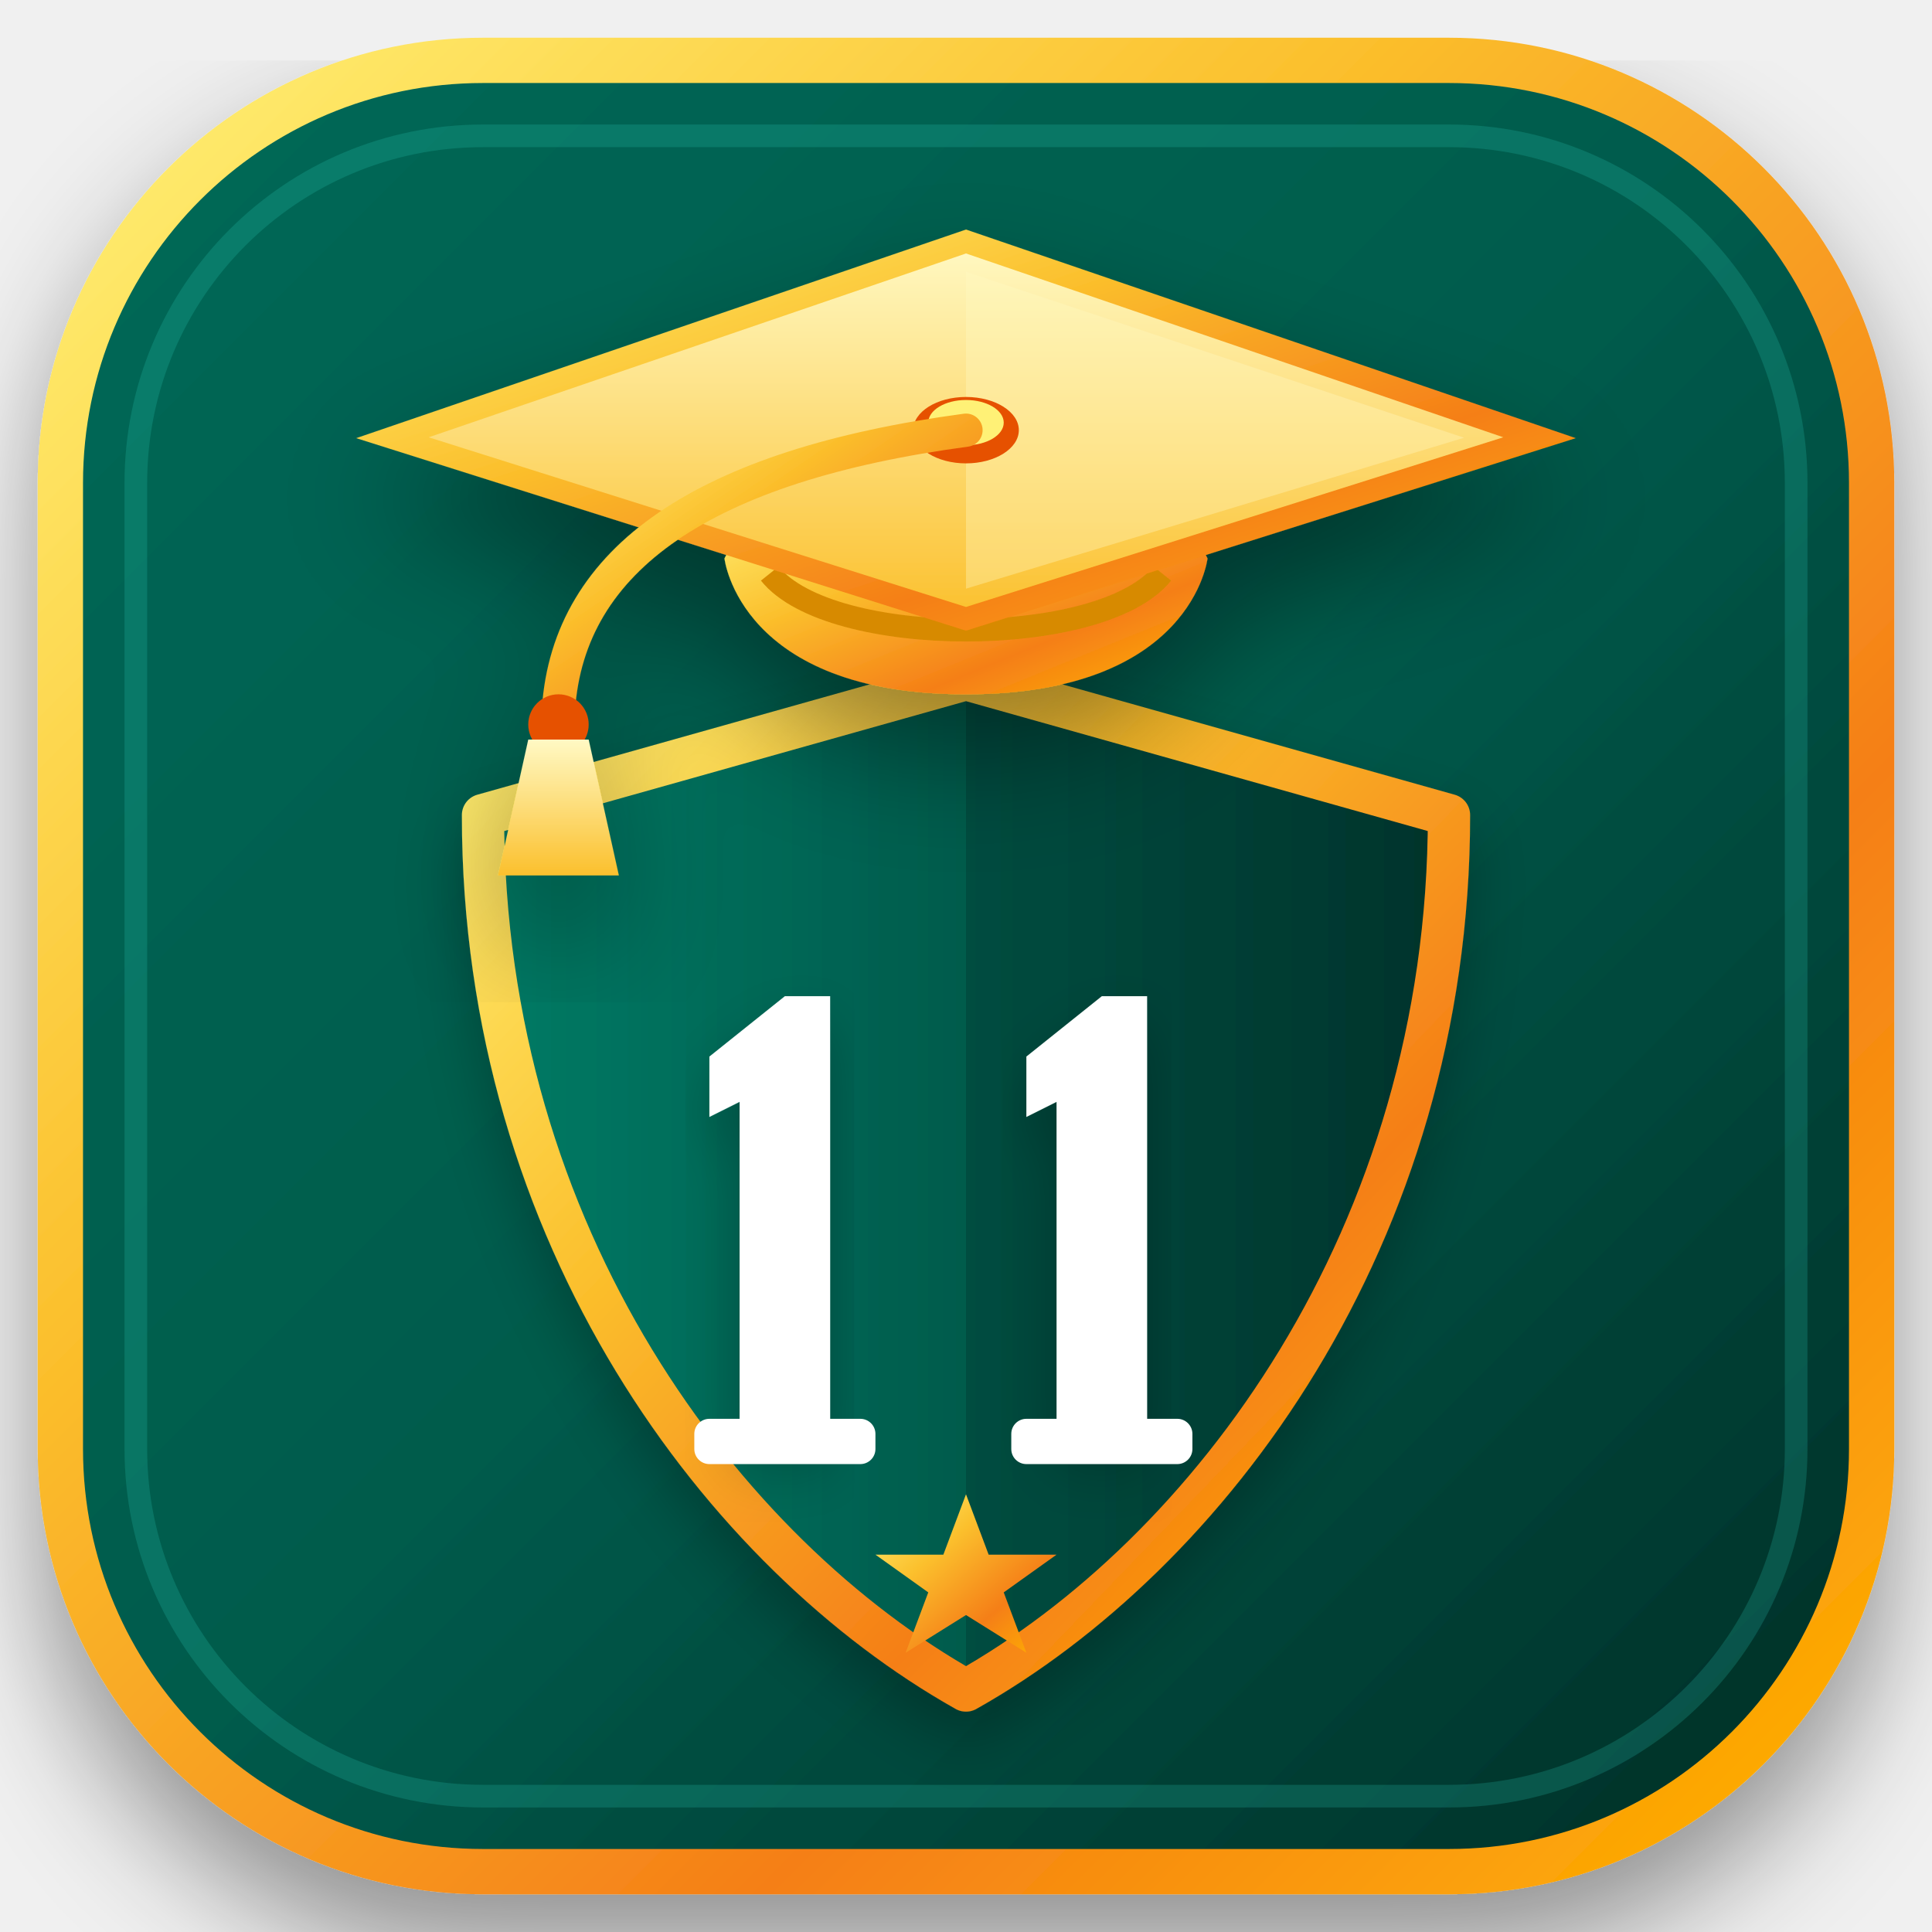
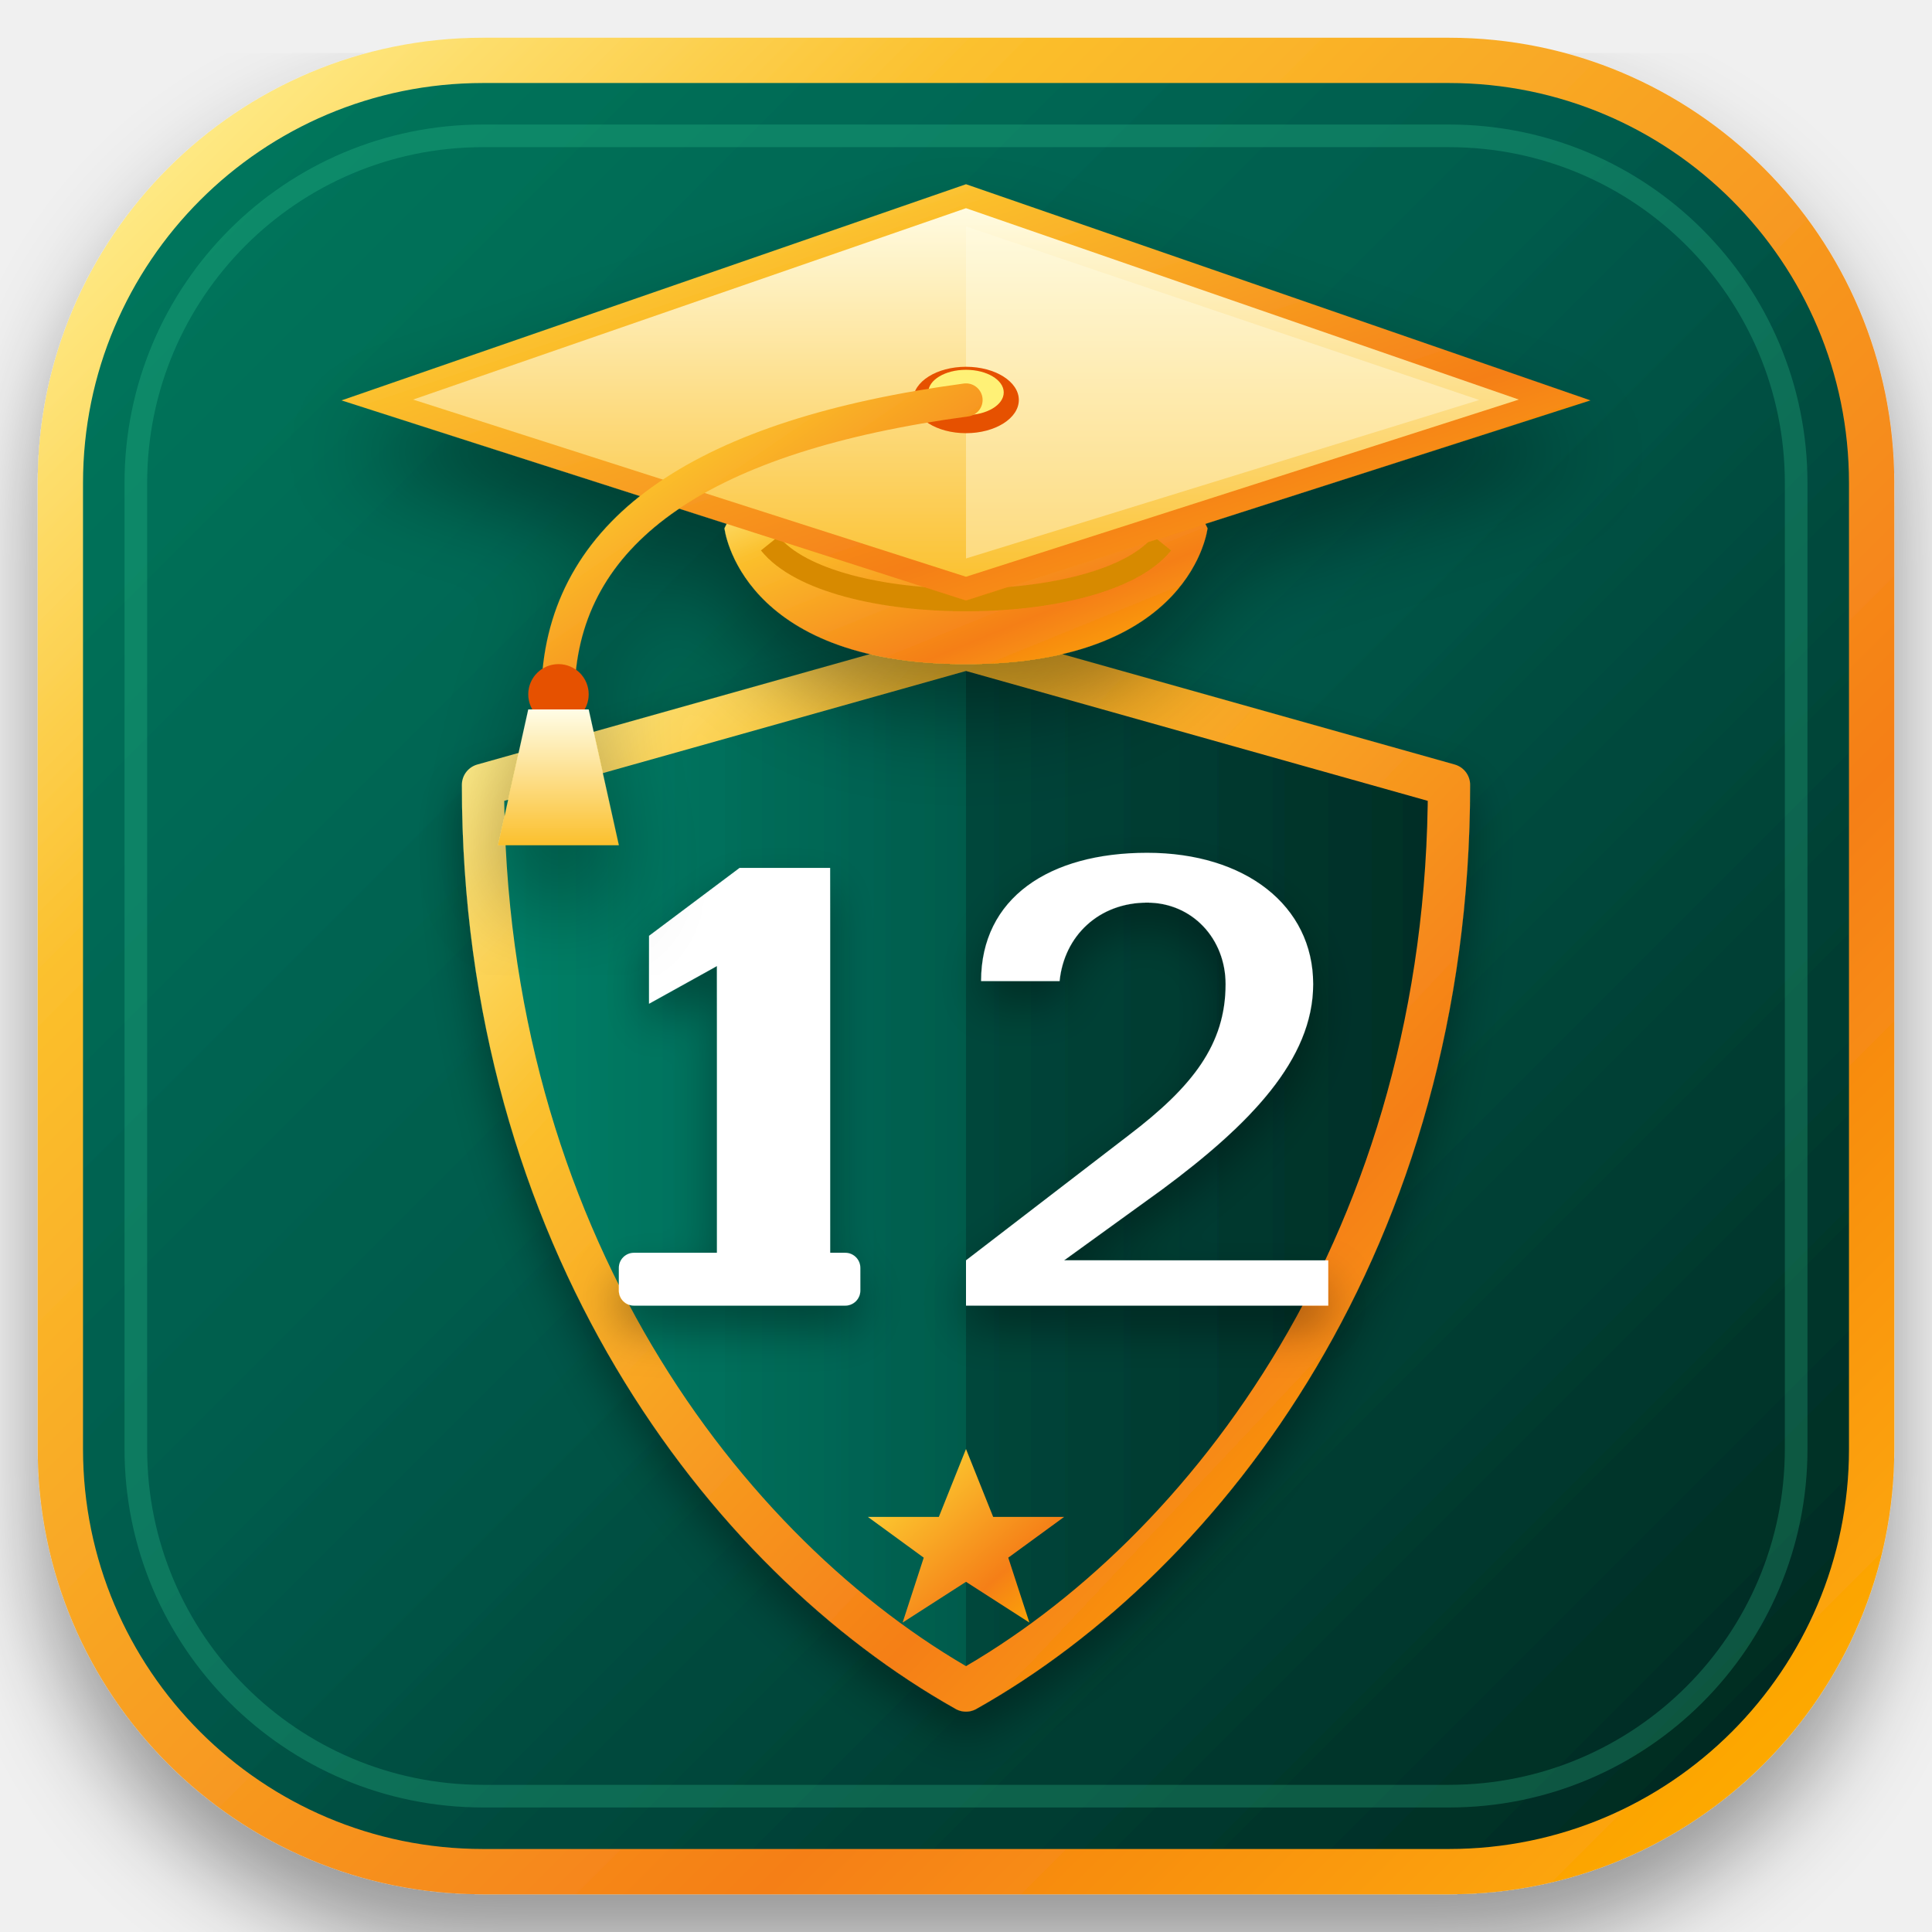
- <svg xmlns="http://www.w3.org/2000/svg" viewBox="0 0 128 128" width="100%" height="100%">
+ <svg xmlns="http://www.w3.org/2000/svg" viewBox="0 0 128 128" width="128" height="128">
  <defs>
    <linearGradient id="bgGrad" x1="0%" y1="0%" x2="100%" y2="100%">
-       <stop offset="0%" stop-color="#006956" />
-       <stop offset="50%" stop-color="#005B4C" />
-       <stop offset="100%" stop-color="#002D25" />
+       <stop offset="0%" stop-color="#007A5E" />
+       <stop offset="45%" stop-color="#005B4C" />
+       <stop offset="100%" stop-color="#00241C" />
    </linearGradient>
    <linearGradient id="goldGrad" x1="0%" y1="0%" x2="100%" y2="100%">
-       <stop offset="0%" stop-color="#FFF176" />
-       <stop offset="35%" stop-color="#FBC02D" />
+       <stop offset="0%" stop-color="#FFF59D" />
+       <stop offset="25%" stop-color="#FBC02D" />
      <stop offset="70%" stop-color="#F57F17" />
      <stop offset="100%" stop-color="#FFB300" />
    </linearGradient>
    <linearGradient id="goldLight" x1="0%" y1="0%" x2="0%" y2="100%">
-       <stop offset="0%" stop-color="#FFF9C4" />
+       <stop offset="0%" stop-color="#FFFDE7" />
      <stop offset="100%" stop-color="#FBC02D" />
    </linearGradient>
    <linearGradient id="shieldLeft" x1="0%" y1="0%" x2="100%" y2="0%">
-       <stop offset="0%" stop-color="#007B65" />
+       <stop offset="0%" stop-color="#008269" />
      <stop offset="100%" stop-color="#005B4C" />
    </linearGradient>
    <linearGradient id="shieldRight" x1="0%" y1="0%" x2="100%" y2="0%">
-       <stop offset="0%" stop-color="#004D40" />
-       <stop offset="100%" stop-color="#00332B" />
+       <stop offset="0%" stop-color="#00473B" />
+       <stop offset="100%" stop-color="#002D25" />
    </linearGradient>
    <filter id="softShadow" x="-20%" y="-20%" width="140%" height="140%">
-       <feDropShadow dx="0" dy="4" stdDeviation="4" flood-color="#000000" flood-opacity="0.4" />
+       <feDropShadow dx="0" dy="3.5" stdDeviation="3" flood-color="#000000" flood-opacity="0.38" />
    </filter>
    <filter id="glow" x="-20%" y="-20%" width="140%" height="140%">
-       <feDropShadow dx="0" dy="2" stdDeviation="2" flood-color="#000000" flood-opacity="0.25" />
+       <feDropShadow dx="0" dy="1.5" stdDeviation="1.5" flood-color="#000000" flood-opacity="0.35" />
    </filter>
  </defs>
  <rect x="4" y="4" width="120" height="120" rx="28" fill="url(#bgGrad)" stroke="url(#goldGrad)" stroke-width="3" filter="url(#softShadow)" />
-   <rect x="9" y="9" width="110" height="110" rx="23" fill="none" stroke="#2DD4BF" stroke-opacity="0.2" stroke-width="1.5" />
+   <rect x="9" y="9" width="110" height="110" rx="23" fill="none" stroke="#34D399" stroke-opacity="0.25" stroke-width="1.5" />
  <g filter="url(#glow)">
-     <path d="M64 45 L32 54 C32 82 48 103 64 112 L64 45 Z" fill="url(#shieldLeft)" />
-     <path d="M64 45 L96 54 C96 82 80 103 64 112 L64 45 Z" fill="url(#shieldRight)" />
-     <path d="M64 45 L32 54 C32 82 48 103 64 112 C80 103 96 82 96 54 Z" fill="none" stroke="url(#goldGrad)" stroke-width="2.8" stroke-linejoin="round" />
+     <path d="M64 43 L32 52 C32 82 48 103 64 112 L64 43 Z" fill="url(#shieldLeft)" />
+     <path d="M64 43 L96 52 C96 82 80 103 64 112 L64 43 Z" fill="url(#shieldRight)" />
+     <path d="M64 43 L32 52 C32 82 48 103 64 112 C80 103 96 82 96 52 Z" fill="none" stroke="url(#goldGrad)" stroke-width="2.8" stroke-linejoin="round" />
  </g>
-   <path d="M47 70 L52 66 L55 66 L55 95 L49 95 L49 73 L47 74 Z" fill="#FFFFFF" filter="url(#glow)" />
-   <rect x="46" y="94" width="12" height="3" rx="1" fill="#FFFFFF" />
-   <path d="M68 70 L73 66 L76 66 L76 95 L70 95 L70 73 L68 74 Z" fill="#FFFFFF" filter="url(#glow)" />
-   <rect x="67" y="94" width="12" height="3" rx="1" fill="#FFFFFF" />
+   <g filter="url(#glow)">
+     <path d="M43 62 L49 57.5 L55 57.5 L55 84 L47.5 84 L47.5 64 L43 66.5 Z" fill="#FFFFFF" />
+     <rect x="41" y="83" width="16" height="3.5" rx="1" fill="#FFFFFF" />
+     <path d="M65 65 C65 59.5 69.5 56.5 76 56.5 C82.5 56.5 87 60 87 65.2 C87 70.2 82.8 74.5 77 78.8 L70.5 83.5 L88 83.5 L88 86.5 L64 86.5 L64 83.5 L74.8 75.2 C79 72 81.2 69.2 81.2 65.2 C81.2 62.2 79 59.8 76 59.8 C72.8 59.8 70.5 62 70.2 65 Z" fill="#FFFFFF" />
+   </g>
+   <polygon points="64,96 65.8,100.5 70.5,100.5 66.8,103.2 68.2,107.5 64,104.8 59.8,107.5 61.2,103.2 57.5,100.5 62.2,100.5" fill="url(#goldGrad)" />
  <g filter="url(#softShadow)">
-     <path d="M48 37 C48 37 49 46 64 46 C79 46 80 37 80 37 L78 33 L50 33 Z" fill="url(#goldGrad)" />
-     <path d="M51 38 C55 43 73 43 77 38" fill="none" stroke="#D78A00" stroke-width="1.5" />
-     <polygon points="64,16 102,29 64,41 26,29" fill="url(#goldLight)" stroke="url(#goldGrad)" stroke-width="1.5" />
-     <polygon points="64,18 97,29 64,39 64,18" fill="#FFF9C4" fill-opacity="0.35" />
-     <ellipse cx="64" cy="28.5" rx="3.5" ry="2.2" fill="#E65100" />
-     <ellipse cx="64" cy="28" rx="2.5" ry="1.5" fill="#FFF176" />
-     <path d="M64 28.5 Q38 32 37 47" fill="none" stroke="url(#goldGrad)" stroke-width="2.2" stroke-linecap="round" />
-     <circle cx="37" cy="48" r="2" fill="#E65100" />
-     <polygon points="35,49 39,49 41,58 33,58" fill="url(#goldLight)" />
+     <path d="M48 35 C48 35 49 44 64 44 C79 44 80 35 80 35 L78 31 L50 31 Z" fill="url(#goldGrad)" />
+     <path d="M51 36 C55 41 73 41 77 36" fill="none" stroke="#D78A00" stroke-width="1.5" />
+     <polygon points="64,13 103,26.5 64,39 25,26.5" fill="url(#goldLight)" stroke="url(#goldGrad)" stroke-width="1.5" />
+     <polygon points="64,15 98,26.5 64,37 64,15" fill="#FFFDE7" fill-opacity="0.4" />
+     <ellipse cx="64" cy="26.5" rx="3.5" ry="2.2" fill="#E65100" />
+     <ellipse cx="64" cy="26" rx="2.5" ry="1.5" fill="#FFF176" />
+     <path d="M64 26.5 Q38 30 37 45" fill="none" stroke="url(#goldGrad)" stroke-width="2.2" stroke-linecap="round" />
+     <circle cx="37" cy="46" r="2" fill="#E65100" />
+     <polygon points="35,47 39,47 41,56 33,56" fill="url(#goldLight)" />
  </g>
-   <polygon points="64,99 65.5,103 70,103 66.5,105.5 68,109.5 64,107 60,109.5 61.5,105.5 58,103 62.5,103" fill="url(#goldGrad)" />
</svg>
